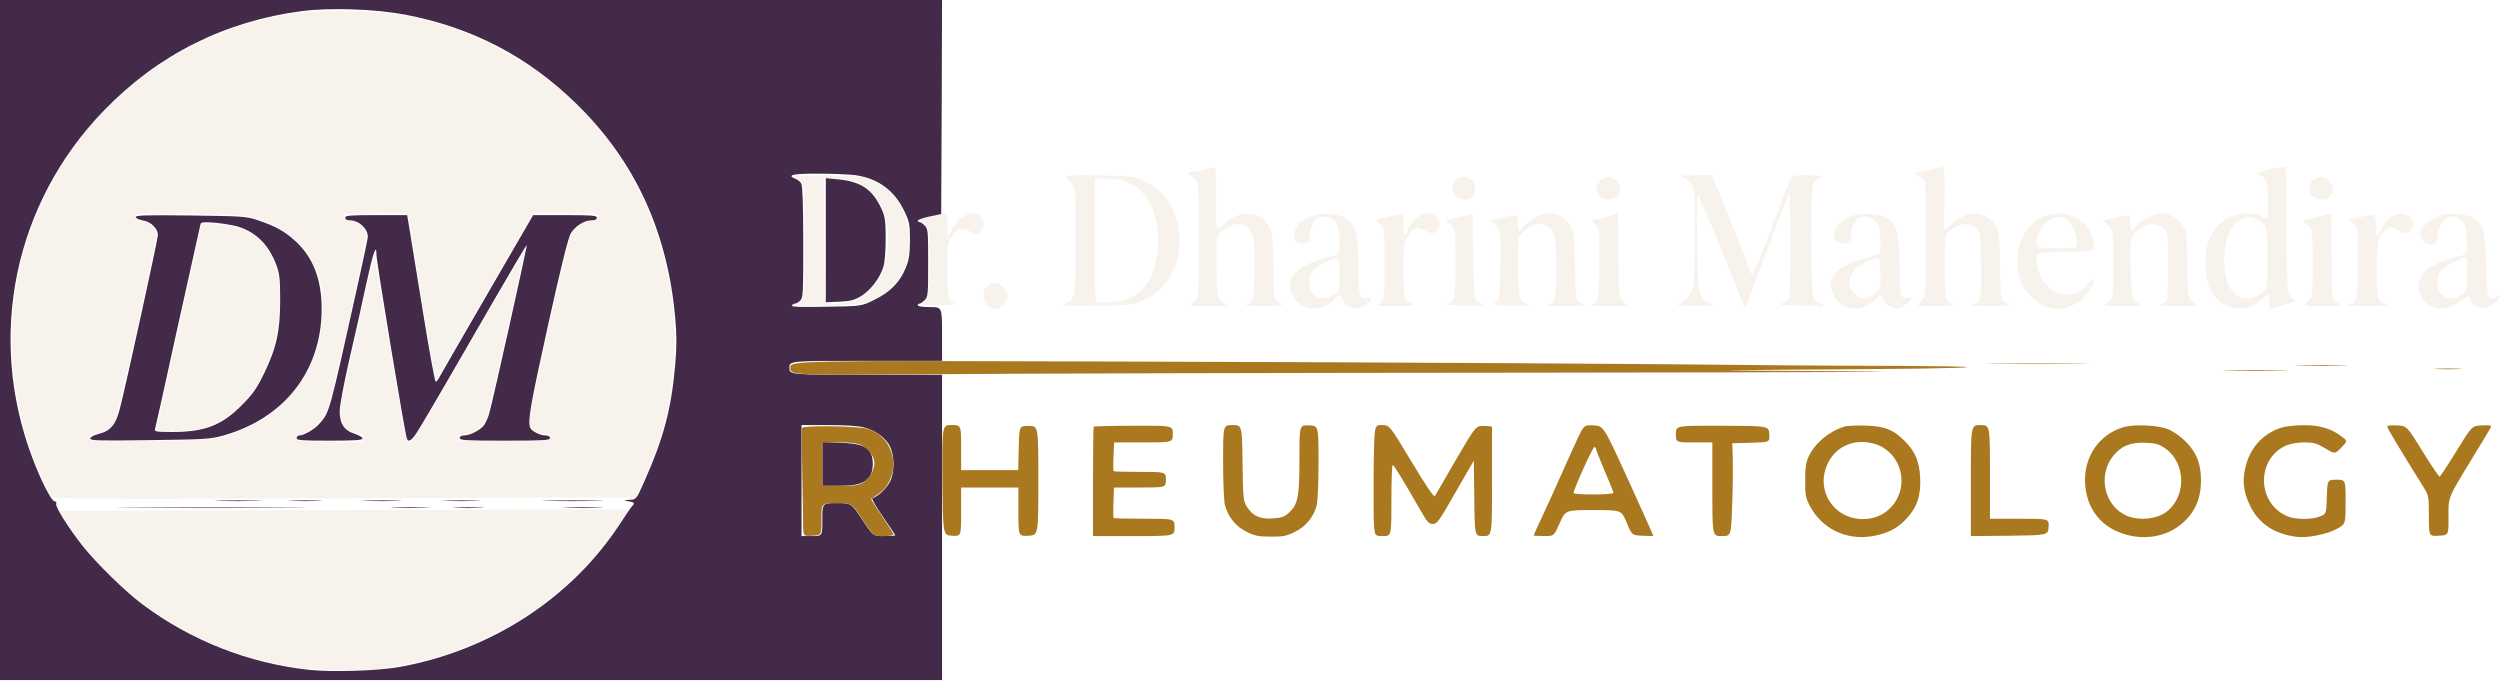
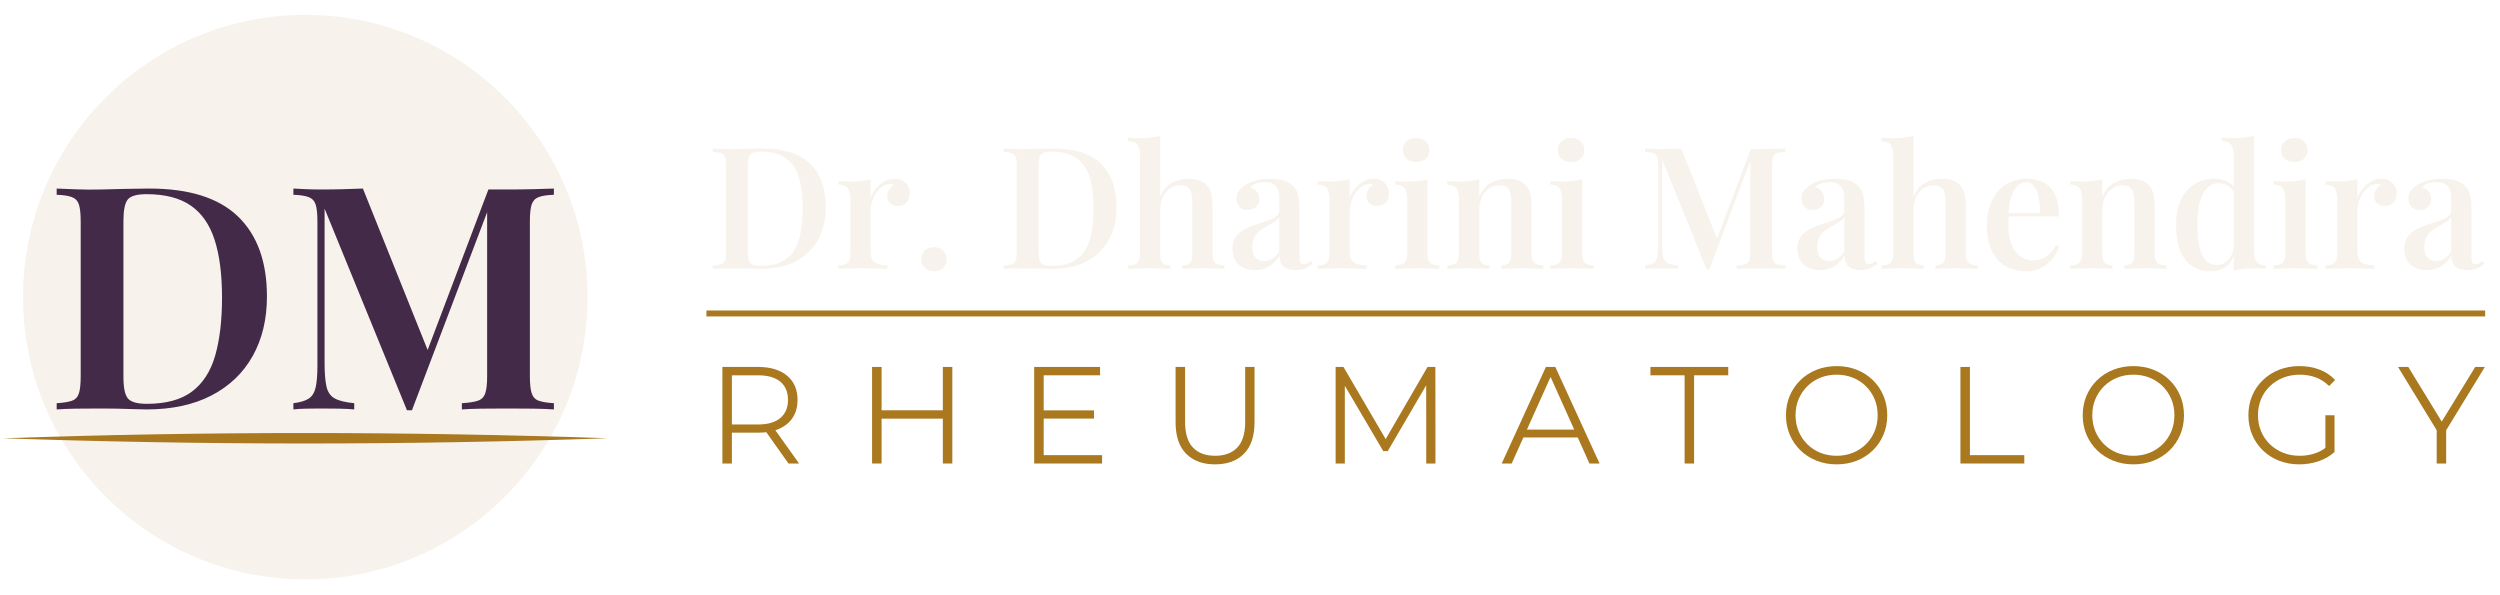
- <svg xmlns="http://www.w3.org/2000/svg" viewBox="178 308 1441 392" role="img" aria-label="Dr. Dharini Mahendira Rheumatology">
-   <g transform="translate(0,1008) scale(0.1,-0.1)" fill="#f7f3ec" stroke="none">
-     <path d="M3490 6926 c-371 -57 -694 -202 -978 -440 -199 -167 -389 -421 -496 -663 -225 -508 -224 -1060 3 -1573 23 -52 47 -102 54 -111 11 -15 153 -16 1690 -11 l1678 5 38 76 c330 658 225 1487 -263 2069 -212 252 -538 469 -858 571 -202 64 -321 82 -563 86 -148 3 -248 0 -305 -9z m-240 -1185 c205 -61 327 -182 376 -373 25 -96 15 -278 -20 -383 -42 -123 -84 -191 -172 -285 -88 -91 -151 -135 -263 -180 -129 -53 -187 -59 -547 -62 -320 -2 -329 -2 -329 17 0 15 9 21 35 26 54 9 96 35 113 71 20 44 237 1018 237 1067 0 46 -29 76 -82 86 -29 6 -38 12 -38 27 0 20 5 20 308 15 279 -4 314 -6 382 -26z m884 7 c3 -13 37 -221 76 -463 39 -242 74 -448 78 -458 6 -14 27 15 93 130 47 81 173 298 279 481 l193 332 182 0 c100 0 184 -3 188 -6 14 -14 -7 -33 -44 -39 -47 -8 -91 -42 -112 -88 -17 -35 -224 -956 -234 -1039 -5 -41 -2 -50 20 -72 24 -24 49 -31 85 -27 9 2 12 -6 10 -21 -3 -23 -3 -23 -263 -21 -143 2 -261 3 -263 3 -1 0 2 9 8 20 7 12 21 20 38 20 40 0 89 34 110 77 11 21 65 245 121 498 56 253 105 469 108 480 5 21 -148 -237 -347 -585 -165 -288 -279 -481 -298 -502 -8 -10 -21 -18 -27 -18 -15 0 -23 38 -120 625 -42 248 -76 454 -78 458 -1 4 -22 -84 -46 -195 -24 -112 -67 -310 -97 -440 -30 -131 -54 -251 -54 -268 0 -70 47 -130 101 -130 32 0 38 -6 32 -31 -5 -19 -14 -19 -196 -17 -213 3 -235 11 -145 51 58 26 109 77 134 135 28 64 224 941 224 1000 0 44 -37 80 -89 88 -38 6 -51 21 -34 37 3 4 86 7 184 7 177 0 179 0 183 -22z M2935 5679 c-4 -19 -63 -286 -131 -594 -68 -308 -124 -564 -124 -569 0 -11 190 0 256 14 136 31 274 147 351 295 115 223 141 514 61 687 -57 125 -156 186 -319 195 -87 6 -87 6 -94 -28z M8725 6024 c-27 -7 -60 -14 -72 -14 -13 0 -23 -4 -23 -10 0 -5 4 -10 10 -10 5 0 18 -10 30 -22 19 -21 20 -33 20 -351 0 -329 0 -329 -28 -355 -29 -27 -29 -27 80 -27 59 0 108 2 108 5 0 3 -10 10 -22 15 -30 13 -36 57 -37 242 -1 142 -1 142 36 172 66 54 130 53 164 -2 17 -28 19 -52 19 -205 0 -173 -6 -212 -35 -212 -8 0 -15 -3 -15 -7 0 -5 47 -8 105 -8 58 0 105 3 105 8 0 4 -4 7 -9 7 -5 0 -17 7 -25 16 -13 13 -16 44 -16 180 0 91 -5 184 -11 208 -33 131 -173 155 -282 48 -38 -37 -38 -37 -37 148 1 101 -2 185 -7 186 -4 1 -30 -4 -58 -12z M12898 6021 c-43 -8 -78 -19 -78 -23 0 -5 5 -8 10 -8 6 0 19 -9 30 -20 19 -19 20 -33 20 -351 0 -331 0 -331 -28 -357 -29 -27 -29 -27 80 -27 59 0 108 3 108 8 0 4 -4 7 -9 7 -5 0 -17 7 -25 16 -13 13 -16 45 -16 199 0 184 0 184 35 210 51 39 104 44 141 12 29 -25 29 -25 32 -203 4 -197 1 -220 -28 -229 -43 -14 -16 -20 85 -20 101 0 128 6 85 20 -27 9 -29 23 -32 230 -3 167 -5 183 -26 216 -55 89 -165 91 -256 5 -21 -20 -39 -36 -40 -36 -1 0 0 83 2 185 2 102 0 184 -5 184 -4 -1 -43 -9 -85 -18z M14858 6022 c-38 -9 -68 -20 -68 -24 0 -4 6 -8 13 -8 34 0 46 -33 49 -143 2 -67 -1 -107 -7 -107 -5 1 -21 7 -35 15 -35 20 -127 18 -175 -4 -99 -45 -151 -151 -143 -295 7 -118 46 -185 130 -221 74 -30 140 -14 211 53 27 26 27 26 27 -21 0 -26 3 -47 6 -47 3 0 40 10 81 22 63 18 72 24 56 31 -40 18 -43 44 -43 412 0 332 -1 355 -17 354 -10 -1 -48 -9 -85 -17z m-68 -287 c56 -29 60 -44 60 -225 0 -160 -1 -167 -22 -187 -35 -31 -63 -43 -104 -43 -75 0 -124 88 -124 223 0 171 91 283 190 232z M6369 5977 c49 -28 50 -41 50 -367 1 -325 -3 -352 -47 -358 -12 -2 -22 -6 -22 -10 0 -4 86 -6 191 -4 213 4 261 14 342 76 101 77 142 173 135 319 -7 154 -70 257 -196 319 -67 33 -67 33 -272 36 -178 2 -202 1 -181 -11z m343 -23 c123 -41 200 -200 185 -379 -18 -206 -128 -324 -304 -325 -32 0 -45 5 -53 19 -6 13 -10 145 -10 360 l0 341 68 0 c38 0 89 -7 114 -16z M7943 5957 c37 -34 37 -34 37 -338 0 -322 -3 -344 -48 -364 -12 -5 -22 -12 -22 -15 0 -6 308 -3 372 4 66 7 128 37 183 87 120 111 149 306 71 471 -30 63 -84 116 -154 150 -67 33 -67 33 -271 37 -205 3 -205 3 -168 -32z m342 -11 c92 -42 147 -129 165 -259 12 -81 6 -146 -20 -237 -42 -142 -145 -204 -317 -192 -23 2 -23 2 -23 357 l0 355 73 0 c54 0 84 -6 122 -24z M11485 5973 c65 -34 65 -32 64 -313 0 -140 -4 -275 -8 -299 -10 -49 -37 -91 -69 -106 -12 -5 -22 -12 -22 -15 0 -4 172 -5 205 0 6 0 -4 7 -22 15 -63 27 -68 49 -71 355 -2 173 0 271 6 265 8 -9 161 -376 238 -574 15 -39 30 -71 33 -71 3 0 16 28 28 63 40 115 220 587 226 594 9 8 9 -580 1 -602 -4 -10 -21 -23 -38 -31 -29 -12 -22 -13 79 -14 61 0 120 -3 133 -6 12 -4 22 -2 22 4 0 5 -10 12 -23 16 -13 3 -29 17 -35 31 -15 34 -17 627 -2 655 6 11 23 26 38 34 25 14 22 15 -66 16 -87 0 -93 -1 -103 -23 -5 -12 -54 -139 -108 -282 -53 -142 -103 -261 -109 -263 -7 -2 -12 2 -12 8 0 6 -50 135 -111 286 l-111 274 -97 0 c-93 -1 -95 -1 -66 -17z M10170 5960 c-43 -43 -13 -110 49 -110 45 0 64 18 64 60 0 62 -70 93 -113 50z M11001 5954 c-25 -32 -26 -52 -5 -82 11 -16 25 -22 54 -22 40 0 70 26 70 61 0 30 -39 69 -70 69 -19 0 -36 -9 -49 -26z M15110 5960 c-43 -43 -10 -110 54 -110 25 0 39 7 50 22 21 30 20 50 -5 82 -25 32 -70 35 -99 6z M7155 5752 c-38 -8 -72 -17 -74 -18 -2 -2 10 -14 25 -28 28 -24 29 -26 32 -143 2 -65 -1 -158 -5 -208 -7 -82 -10 -91 -33 -102 -22 -11 -9 -13 90 -12 77 0 108 3 93 9 -37 15 -43 42 -43 197 0 133 2 152 21 183 12 19 27 38 33 42 18 12 60 8 80 -7 25 -19 41 -19 60 1 22 21 20 67 -2 87 -47 42 -129 1 -170 -86 -21 -42 -21 -42 -22 31 0 39 -3 71 -7 71 -5 -1 -39 -8 -78 -17z M9346 5756 c-80 -30 -116 -75 -103 -128 13 -50 87 -41 87 10 0 42 19 91 40 102 10 6 31 10 45 10 62 0 85 -40 85 -150 0 -67 0 -67 -72 -85 -164 -39 -242 -119 -204 -208 39 -95 170 -114 243 -37 15 17 30 30 34 30 3 0 13 -15 22 -34 27 -58 114 -58 152 0 16 24 15 24 -10 18 -50 -13 -55 3 -55 185 0 188 -11 229 -71 272 -41 29 -135 36 -193 15z m154 -341 c0 -95 0 -95 -32 -115 -69 -42 -140 -8 -142 66 -1 55 25 91 87 120 86 40 87 39 87 -71z M9785 5751 c-38 -8 -72 -16 -74 -17 -2 -2 8 -13 22 -25 27 -20 27 -20 27 -229 0 -208 0 -208 -25 -227 -25 -18 -24 -18 85 -18 60 0 110 3 110 8 0 4 -6 7 -14 7 -8 0 -22 10 -30 22 -13 18 -16 53 -16 171 0 129 3 153 20 188 29 56 59 68 103 40 37 -23 62 -20 77 10 15 27 12 47 -10 69 -45 45 -122 12 -164 -71 -26 -53 -26 -53 -26 13 0 37 -3 68 -7 71 -5 2 -39 -3 -78 -12z M10215 5754 c-27 -7 -63 -16 -80 -19 -27 -6 -28 -7 -10 -17 43 -22 45 -34 45 -231 0 -196 -5 -222 -43 -237 -15 -5 15 -9 91 -12 105 -3 137 3 93 17 -32 10 -38 51 -40 285 -1 123 -3 225 -4 225 -1 1 -24 -4 -52 -11z M10450 5748 c-41 -9 -76 -17 -77 -17 -1 -1 12 -14 28 -31 30 -30 30 -30 27 -226 -3 -190 -4 -196 -26 -214 -22 -18 -21 -19 83 -22 98 -3 131 3 85 15 -32 8 -40 50 -40 221 0 162 0 162 28 188 53 50 91 59 141 33 43 -22 51 -60 51 -242 0 -164 -7 -203 -35 -203 -8 0 -15 -3 -15 -7 0 -5 47 -8 105 -8 101 0 128 6 85 20 -27 9 -29 23 -32 225 -3 154 -5 180 -24 214 -23 45 -73 76 -123 76 -45 0 -114 -34 -145 -71 -14 -16 -27 -29 -30 -29 -3 0 -6 21 -8 48 -3 47 -3 47 -78 30z M11050 5754 c-25 -7 -57 -16 -72 -19 -27 -5 -27 -5 -2 -30 24 -24 24 -24 22 -232 -3 -204 -3 -208 -26 -219 -12 -6 -24 -13 -26 -15 -3 -2 46 -4 108 -4 113 0 113 0 84 27 -28 26 -28 26 -28 267 0 133 -3 241 -7 240 -5 0 -28 -7 -53 -15z M12466 5760 c-95 -30 -148 -118 -92 -155 18 -12 30 -13 50 -6 21 9 26 17 26 46 0 42 22 90 45 99 35 13 72 6 96 -20 20 -22 24 -38 28 -105 2 -60 0 -80 -10 -83 -8 -2 -54 -16 -102 -31 -146 -43 -203 -115 -161 -202 34 -68 109 -99 177 -74 14 5 41 24 61 42 20 17 38 30 39 28 2 -2 9 -16 16 -31 16 -31 60 -53 89 -43 25 7 72 44 72 55 0 4 -9 6 -20 3 -44 -11 -50 10 -50 166 -1 212 -16 266 -86 300 -35 18 -137 24 -178 11z m131 -447 c-13 -13 -39 -26 -60 -30 -31 -5 -40 -1 -67 25 -64 64 -22 154 90 192 55 19 55 19 58 -73 3 -84 1 -93 -21 -114z M13555 5751 c-89 -42 -146 -137 -147 -249 -1 -98 18 -148 77 -209 71 -73 156 -92 240 -54 59 26 125 108 125 153 0 7 -16 -7 -36 -30 -107 -126 -284 -43 -296 138 -3 45 -3 45 165 48 167 2 167 2 167 35 0 40 -30 105 -61 134 -58 53 -160 68 -234 34z m150 -25 c25 -25 45 -82 45 -128 0 -28 0 -28 -115 -28 -115 0 -115 0 -115 30 0 110 119 192 185 126z M13980 5748 c-41 -9 -76 -17 -77 -17 -1 -1 12 -14 28 -30 29 -29 29 -29 29 -225 0 -195 0 -195 -25 -214 -14 -11 -25 -21 -25 -23 0 -2 47 -4 105 -4 58 0 105 2 105 5 0 3 -10 10 -22 15 -30 13 -36 57 -37 239 -1 139 -1 139 34 172 42 39 92 52 131 32 50 -23 54 -46 51 -248 -2 -181 -2 -185 -24 -195 -13 -5 -23 -12 -23 -15 0 -3 49 -5 109 -5 109 0 109 0 80 25 -28 25 -28 25 -31 215 -3 177 -5 192 -26 226 -25 42 -74 69 -123 69 -43 0 -112 -34 -143 -71 -14 -16 -27 -29 -30 -29 -3 0 -6 21 -8 48 -3 47 -3 47 -78 30z M15127 5747 c-79 -20 -79 -20 -48 -44 31 -24 31 -24 31 -220 0 -195 0 -195 -28 -221 -29 -27 -29 -27 80 -27 59 0 108 2 108 4 0 2 -11 12 -25 23 -25 19 -25 19 -25 264 0 134 -3 243 -7 243 -5 -1 -43 -11 -86 -22z M15395 5751 c-38 -8 -72 -16 -74 -17 -2 -2 8 -13 22 -25 27 -20 27 -20 27 -220 0 -199 -6 -239 -35 -239 -7 0 -16 -3 -18 -7 -3 -5 46 -8 109 -8 63 0 114 3 114 8 0 4 -6 7 -13 7 -8 0 -21 8 -30 18 -14 16 -17 44 -17 176 0 161 4 180 43 224 25 27 46 28 89 2 31 -18 36 -18 56 -4 28 19 28 58 2 84 -43 43 -125 11 -162 -65 -26 -53 -39 -58 -31 -12 2 17 1 46 -4 62 -8 30 -8 30 -78 16z M15845 5758 c-39 -14 -92 -54 -106 -79 -24 -45 17 -97 66 -85 18 5 24 15 29 58 13 93 82 130 137 72 21 -22 24 -37 27 -108 4 -82 4 -82 -55 -95 -59 -13 -145 -49 -173 -73 -82 -69 -60 -189 40 -219 52 -16 101 -4 154 36 44 33 44 33 56 6 23 -56 90 -62 143 -13 32 30 36 48 7 30 -15 -10 -25 -10 -38 -2 -15 10 -18 34 -22 190 -6 196 -13 223 -73 268 -32 24 -143 32 -192 14z m155 -337 c0 -99 0 -99 -34 -120 -42 -27 -76 -27 -110 0 -22 17 -26 28 -26 69 0 41 5 53 30 79 23 22 102 63 138 70 1 1 2 -44 2 -98z M7472 5353 c-32 -28 -33 -82 -2 -113 29 -29 74 -26 99 6 28 35 26 69 -4 99 -28 29 -65 32 -93 8z M3757 4060 l-1638 -5 65 -95 c251 -369 643 -645 1080 -760 147 -38 210 -49 363 -60 629 -44 1252 231 1638 725 62 79 140 195 133 198 -1 1 -740 0 -1641 -3z" />
+ <svg xmlns="http://www.w3.org/2000/svg" viewBox="-5.5 0 1682.8 400" role="img" aria-label="Dr. Dharini Mahendira Rheumatology">
+   <circle cx="200.0" cy="200.0" r="190.0" fill="#f7f3ec" />
+   <path d="M-3.5,295.0 Q200.0,287.97 403.5,295.0 Q200.0,302.03 -3.5,295.0 Z" fill="#a9781f" />
+   <g transform="translate(25.0,275.6)" fill="#432a49">
+     <path d="M333.401 708Q524.802 708 617.602 618.5Q710.403 529 710.403 362Q710.403 253 664.902 171.5Q619.402 90 533.002 45.0Q446.602 0 324.401 0Q309.001 0 283.401 1.0Q257.801 2 230.301 2.5Q202.801 3 180.401 3Q139.401 3 100 2.5Q60.6 2 36.4 0V20Q69.2 22 85.7 28.0Q102.199 34 107.799 52.0Q113.399 70 113.399 106V602Q113.399 639 107.799 656.5Q102.199 674 85.5 680.5Q68.8 687 36.4 688V708Q60.6 707 100 705.5Q139.401 704 178.401 705Q214.201 706 259.201 707.0Q304.201 708 333.401 708ZM324.402 690Q278.402 690 264.402 673.0Q250.402 656 250.402 604V104Q250.402 52 264.902 35.0Q279.402 18 325.402 18Q418.001 18 470.401 57.5Q522.8 97 544.6 173.0Q566.4 249 566.4 358Q566.4 470 542.7 543.5Q519 617 466.101 653.5Q413.201 690 324.402 690Z" transform="translate(0.00,0) scale(0.21,-0.21)" />
+     <path d="M872.203 708V688Q839.803 687 823.103 680.5Q806.403 674 800.803 656.5Q795.203 639 795.203 602V106Q795.203 70 801.003 52.0Q806.803 34 823.303 28.0Q839.803 22 872.203 20V0Q846.002 2 806.102 2.5Q766.202 3 725.201 3Q680.201 3 640.801 2.5Q601.4 2 577.2 0V20Q611.2 22 628.7 28.0Q646.2 34 652.2 52.0Q658.2 70 658.2 106V650L664.6 649L417.2 -2.6H401.2L137.199 643.6V148.002Q137.199 99.601 143.299 73.101Q149.399 46.6 169.699 35.3Q190 24 232.2 20V0Q213.4 2 183.2 2.5Q153 3 126.199 3Q102.4 3 77.9 2.5Q53.4 2 37.2 0V20Q70 24 86.5 34.9Q103 45.8 108.599 70.901Q114.199 96.001 114.199 140.001V602Q114.199 639 108.599 656.5Q103 674 86.3 680.5Q69.6 687 37.2 688V708Q53.4 707 77.9 706.0Q102.4 705 126.199 705Q162.6 705 197.901 706.0Q233.202 707 260.002 708L475.402 170.804L453.201 152.803L662.2 705Q677.401 705 693.501 705.0Q709.601 705 725.201 705Q766.202 705 806.102 706.0Q846.002 707 872.203 708Z" transform="translate(159.18,0) scale(0.21,-0.21)" />
  </g>
-   <g transform="translate(0,1008) scale(0.1,-0.1)" fill="#432a49" stroke="none">
-     <path d="M1780 5040 l0 -1960 2715 0 2715 0 0 880 0 880 -440 0 c-440 0 -440 0 -440 40 0 40 0 40 440 40 l440 0 0 155 c0 155 0 155 -70 155 -40 0 -70 4 -70 10 0 6 5 10 10 10 6 0 19 9 30 20 19 19 20 33 20 215 0 182 -1 196 -20 215 -11 11 -24 20 -30 20 -5 0 -10 4 -10 9 0 4 30 15 68 23 l67 14 3 617 2 617 -2715 0 -2715 0 0 -1960z m2333 1876 c386 -73 711 -242 990 -515 337 -329 525 -737 569 -1234 9 -98 9 -162 0 -268 -22 -255 -67 -425 -179 -676 -46 -103 -46 -103 -87 -104 -26 -1 -32 -3 -16 -6 48 -8 52 -11 34 -30 -9 -10 -41 -56 -71 -103 -280 -429 -747 -731 -1273 -825 -126 -22 -388 -30 -518 -16 -349 38 -680 168 -960 377 -101 75 -268 239 -347 339 -85 109 -157 224 -151 241 3 8 -1 14 -9 14 -18 0 -80 121 -130 255 -262 698 -103 1465 415 1999 311 321 696 514 1140 572 163 21 422 12 593 -20z m2600 -926 c129 -19 224 -89 280 -208 29 -61 32 -75 32 -167 -1 -80 -5 -111 -23 -156 -33 -83 -90 -142 -180 -186 -76 -38 -76 -38 -280 -41 -146 -3 -202 -1 -198 7 4 6 12 11 18 11 6 0 20 7 30 17 17 15 18 39 18 335 0 206 -4 326 -11 339 -5 11 -21 24 -35 29 -53 21 -10 30 134 29 81 0 178 -4 215 -9z m44 -1453 c64 -17 112 -49 144 -95 36 -53 39 -161 7 -222 -21 -39 -66 -81 -100 -92 -5 -2 22 -50 61 -106 39 -57 71 -105 71 -108 0 -2 -29 -4 -64 -4 -63 0 -63 0 -126 95 -63 95 -63 95 -146 95 -84 0 -84 0 -84 -95 0 -95 0 -95 -60 -95 l-60 0 0 320 0 320 153 0 c95 0 172 -5 204 -13z M2562 5748 c3 -7 22 -16 43 -19 45 -7 85 -47 85 -84 0 -25 -183 -861 -220 -1004 -23 -89 -53 -125 -121 -142 -29 -8 -49 -18 -49 -27 0 -12 53 -13 343 -9 315 4 348 6 422 26 353 99 567 371 569 726 1 173 -49 302 -152 396 -62 57 -116 86 -217 120 -66 22 -88 23 -389 27 -260 3 -317 1 -314 -10z m586 -53 c107 -32 181 -105 225 -223 18 -49 22 -79 22 -202 0 -179 -22 -278 -95 -427 -41 -83 -64 -116 -123 -175 -118 -120 -216 -158 -405 -158 -94 0 -103 2 -98 18 3 9 62 276 131 592 70 316 129 581 131 589 3 11 21 12 85 7 44 -4 101 -14 127 -21z M3770 5745 c0 -9 9 -15 25 -15 54 0 105 -47 105 -96 0 -8 -29 -147 -65 -307 -157 -707 -155 -700 -210 -765 -28 -34 -92 -72 -120 -72 -8 0 -15 -7 -15 -15 0 -13 28 -15 190 -15 145 0 190 3 190 13 0 6 -21 19 -47 27 -60 19 -86 60 -85 133 0 29 25 160 55 292 31 132 75 329 98 438 40 184 59 238 59 167 0 -38 163 -1025 175 -1057 10 -28 32 -10 74 60 60 99 182 309 416 715 109 188 199 341 201 339 4 -4 -202 -929 -218 -977 -6 -19 -18 -45 -26 -58 -18 -28 -82 -62 -117 -62 -16 0 -25 -6 -25 -15 0 -13 36 -15 260 -15 224 0 260 2 260 15 0 9 -9 15 -25 15 -33 0 -81 25 -89 45 -15 39 0 124 103 591 74 335 117 506 131 529 26 42 78 75 119 75 21 0 31 5 31 15 0 13 -27 15 -184 15 l-183 0 -265 -457 c-146 -252 -271 -468 -277 -480 -6 -13 -15 -23 -20 -23 -4 0 -36 172 -70 383 -34 210 -69 426 -78 480 l-16 97 -179 0 c-152 0 -178 -2 -178 -15z M3042 4113 c59 -2 158 -2 220 0 62 1 14 3 -107 3 -121 0 -172 -2 -113 -3z M3463 4113 c42 -2 112 -2 155 0 42 1 7 3 -78 3 -85 0 -120 -2 -77 -3z M3888 4113 c50 -2 134 -2 185 0 50 1 9 3 -93 3 -102 0 -143 -2 -92 -3z M4353 4113 c48 -2 126 -2 175 0 48 1 8 3 -88 3 -96 0 -136 -2 -87 -3z M4938 4113 c78 -2 206 -2 285 0 78 1 14 3 -143 3 -157 0 -221 -2 -142 -3z M2552 4073 c247 -2 649 -2 895 0 247 1 45 2 -447 2 -492 0 -694 -1 -448 -2z M4052 4073 c48 -2 129 -2 180 0 51 1 12 3 -87 3 -99 0 -141 -2 -93 -3z M4408 4073 c39 -2 105 -2 145 0 39 1 7 3 -73 3 -80 0 -112 -2 -72 -3z M5048 4073 c50 -2 134 -2 185 0 50 1 9 3 -93 3 -102 0 -143 -2 -92 -3z M6540 5615 l0 -357 78 3 c66 3 86 9 128 34 54 34 107 104 126 168 8 24 13 93 13 162 0 103 -4 127 -23 169 -52 114 -118 159 -249 172 l-73 7 0 -358z M6520 4326 l0 -126 96 0 c106 0 151 14 179 57 21 32 21 104 1 136 -25 38 -63 50 -173 55 l-103 4 0 -126z" />
+   <g transform="translate(470.0,181.0)" fill="#f7f3ec">
+     <path d="M329.72 708Q518.641 708 610.281 618.5Q701.921 529 701.921 362Q701.921 253 657.021 171.5Q612.121 90 526.801 45.0Q441.48 0 320.72 0Q305.4 0 279.92 1.0Q254.44 2 227.14 2.5Q199.84 3 177.52 3Q137.72 3 99.4 2.5Q61.08 2 37.52 0V20Q70.56 22 87.26 28.0Q103.96 34 109.64 52.0Q115.32 70 115.32 106V602Q115.32 639 109.64 656.5Q103.96 674 87.1 680.5Q70.24 687 37.52 688V708Q61.08 707 99.4 705.5Q137.72 704 175.52 705Q211.16 706 255.96 707.0Q300.76 708 329.72 708ZM317.521 690Q271.521 690 257.521 673.0Q243.521 656 243.521 604V104Q243.521 52 258.021 35.0Q272.521 18 318.521 18Q414.4 18 468.32 57.5Q522.24 97 544.48 173.0Q566.72 249 566.72 358Q566.72 470 542.46 543.5Q518.2 617 463.78 653.5Q409.36 690 317.521 690Z" transform="translate(0.00,0) scale(0.11441,-0.11441)" />
+     <path d="M354.72 530.28Q384.6 530.28 404.94 517.84Q425.28 505.4 435.66 485.98Q446.04 466.56 446.04 444.24Q446.04 412.84 427.34 391.44Q408.64 370.04 377.84 370.04Q349.48 370.04 331.4 385.62Q313.32 401.2 313.32 428.44Q313.32 452.24 325.1 468.46Q336.88 484.68 352.76 494.92Q342.24 501.72 328.24 499.48Q303.32 497.88 282.12 482.42Q260.92 466.96 246.12 443.56Q231.32 420.16 223.08 393.58Q214.84 367.001 214.84 343.161V103Q214.84 54.32 240.62 37.66Q266.4 21 314.44 21V0Q291.44 1 248.32 2.5Q205.2 4 157.88 4Q120.36 4 82.86 2.5Q45.36 1 26.44 0V21Q64.24 21 80.14 36.0Q96.04 51 96.04 93V407.28Q96.04 452.28 81.32 473.78Q66.6 495.28 26.44 495.28V516.28Q58.44 513.28 88.44 513.28Q124.16 513.28 156.1 516.78Q188.04 520.28 214.84 527.28V419.24Q226.48 447.28 246.5 472.62Q266.52 497.96 294.08 514.12Q321.64 530.28 354.72 530.28Z" transform="translate(85.92,0) scale(0.11441,-0.11441)" />
+     <path d="M130.8 128.08Q163.52 128.08 184.76 108.28Q206 88.48 206 57.04Q206 25.6 184.76 5.8Q163.52 -14 130.8 -14Q97.76 -14 76.68 5.8Q55.6 25.6 55.6 57.04Q55.6 88.48 76.68 108.28Q97.76 128.08 130.8 128.08Z" transform="translate(138.20,0) scale(0.11441,-0.11441)" />
+     <path d="M329.72 708Q518.641 708 610.281 618.5Q701.921 529 701.921 362Q701.921 253 657.021 171.5Q612.121 90 526.801 45.0Q441.48 0 320.72 0Q305.4 0 279.92 1.0Q254.44 2 227.14 2.5Q199.84 3 177.52 3Q137.72 3 99.4 2.5Q61.08 2 37.52 0V20Q70.56 22 87.26 28.0Q103.96 34 109.64 52.0Q115.32 70 115.32 106V602Q115.32 639 109.64 656.5Q103.96 674 87.1 680.5Q70.24 687 37.52 688V708Q61.08 707 99.4 705.5Q137.72 704 175.52 705Q211.16 706 255.96 707.0Q300.76 708 329.72 708ZM317.521 690Q271.521 690 257.521 673.0Q243.521 656 243.521 604V104Q243.521 52 258.021 35.0Q272.521 18 318.521 18Q414.4 18 468.32 57.5Q522.24 97 544.48 173.0Q566.72 249 566.72 358Q566.72 470 542.46 543.5Q518.2 617 463.78 653.5Q409.36 690 317.521 690Z" transform="translate(195.75,0) scale(0.11441,-0.11441)" />
+     <path d="M207.76 782.68V424.68Q233.12 483.72 277.7 507Q322.28 530.28 374.24 530.28Q414.8 530.28 440.62 519.8Q466.44 509.32 482.48 491.64Q500.2 472.28 507.88 442.28Q515.56 412.28 515.56 361.28V93Q515.56 51 531.46 36.0Q547.36 21 585.16 21V0Q567.2 1 530.44 2.5Q493.68 4 458.76 4Q422.88 4 388.66 2.5Q354.44 1 337.16 0V21Q369.96 21 383.36 36.0Q396.76 51 396.76 93V393.52Q396.76 421.32 391.76 443.48Q386.76 465.64 371.5 478.76Q356.24 491.88 326 491.88Q292.36 491.88 265.66 473.36Q238.96 454.84 223.36 421.68Q207.76 388.52 207.76 345.761V93Q207.76 51 221.32 36.0Q234.88 21 267.36 21V0Q250.4 1 217.14 2.5Q183.88 4 148.96 4Q113.08 4 75.52 2.5Q37.96 1 19.36 0V21Q57.16 21 73.06 36.0Q88.96 51 88.96 93V662.68Q88.96 707.68 74.24 729.18Q59.52 750.68 19.36 750.68V771.68Q51.36 768.68 81.36 768.68Q117.08 768.68 149.02 772.18Q180.96 775.68 207.76 782.68Z" transform="translate(281.67,0) scale(0.11441,-0.11441)" />
+     <path d="M166.2 -7Q123.28 -7 93.28 9.3Q63.28 25.6 48.42 53.92Q33.56 82.24 33.56 117.64Q33.56 161 53.58 188.52Q73.6 216.04 105.12 232.88Q136.64 249.72 171.66 261.06Q206.68 272.4 238.2 282.9Q269.72 293.4 289.74 307.56Q309.76 321.72 309.76 344.72V415.36Q309.76 449.04 299.5 470.08Q289.24 491.12 270.16 500.7Q251.08 510.28 223.8 510.28Q201.68 510.28 177.66 504.08Q153.64 497.88 138.56 480.36Q162.68 473.48 177.32 455.08Q191.96 436.68 191.96 410.72Q191.96 380.92 172.12 363.7Q152.28 346.48 123.12 346.48Q90.6 346.48 74.38 367.06Q58.16 387.64 58.16 415.12Q58.16 442.72 71.96 460.48Q85.76 478.24 109.28 493.52Q134.52 509.84 172.78 520.06Q211.04 530.28 257.04 530.28Q300.6 530.28 333.76 520.78Q366.92 511.28 389.44 489.12Q413.84 465.76 421.2 431.74Q428.56 397.72 428.56 348.44V73.64Q428.56 48.64 434.78 38.28Q441 27.92 454.76 27.92Q464.8 27.92 474 32.92Q483.2 37.92 494.96 47L505.64 30Q484.32 13.04 461 3.02Q437.68 -7 404.4 -7Q370.92 -7 350.48 3.16Q330.04 13.32 320.54 32.18Q311.04 51.04 310.72 77.84Q285.64 36.68 250.06 14.84Q214.48 -7 166.2 -7ZM221.08 45.8Q247.04 45.8 269.14 59.84Q291.24 73.88 309.76 102.92V303.72Q299.36 288 280.04 276.18Q260.72 264.36 238.52 252.38Q216.32 240.4 196.3 225.06Q176.28 209.72 163.32 186.48Q150.361 163.24 150.361 127.72Q150.361 88.36 169.62 67.08Q188.88 45.8 221.08 45.8Z" transform="translate(350.20,0) scale(0.11441,-0.11441)" />
+     <path d="M354.72 530.28Q384.6 530.28 404.94 517.84Q425.28 505.4 435.66 485.98Q446.04 466.56 446.04 444.24Q446.04 412.84 427.34 391.44Q408.64 370.04 377.84 370.04Q349.48 370.04 331.4 385.62Q313.32 401.2 313.32 428.44Q313.32 452.24 325.1 468.46Q336.88 484.68 352.76 494.92Q342.24 501.72 328.24 499.48Q303.32 497.88 282.12 482.42Q260.92 466.96 246.12 443.56Q231.32 420.16 223.08 393.58Q214.84 367.001 214.84 343.161V103Q214.84 54.32 240.62 37.66Q266.4 21 314.44 21V0Q291.44 1 248.32 2.5Q205.2 4 157.88 4Q120.36 4 82.86 2.5Q45.36 1 26.44 0V21Q64.24 21 80.14 36.0Q96.04 51 96.04 93V407.28Q96.04 452.28 81.32 473.78Q66.6 495.28 26.44 495.28V516.28Q58.44 513.28 88.44 513.28Q124.16 513.28 156.1 516.78Q188.04 520.28 214.84 527.28V419.24Q226.48 447.28 246.5 472.62Q266.52 497.96 294.08 514.12Q321.64 530.28 354.72 530.28Z" transform="translate(408.43,0) scale(0.11441,-0.11441)" />
+     <path d="M148.76 770.44Q183.08 770.44 205.12 750.64Q227.16 730.84 227.16 699.4Q227.16 667.96 205.12 648.16Q183.08 628.36 148.76 628.36Q114.44 628.36 92.4 648.16Q70.36 667.96 70.36 699.4Q70.36 730.84 92.4 750.64Q114.44 770.44 148.76 770.44ZM214.84 527.28V93.115Q214.84 51 230.74 36.0Q246.64 21 284.44 21V0Q266.555 1 230.257 2.5Q193.96 4 156.72 4Q120.209 4 82.625 2.5Q45.04 1 26.44 0V21Q64.24 21 80.14 36.0Q96.04 51 96.04 93.134V407.136Q96.04 452.28 81.387 473.78Q66.735 495.28 26.44 495.28V516.28Q58.44 513.28 88.44 513.28Q124.16 513.28 156.1 516.78Q188.04 520.28 214.84 527.28Z" transform="translate(460.72,0) scale(0.11441,-0.11441)" />
+     <path d="M381.32 530.28Q421.88 530.28 447.7 519.8Q473.52 509.32 489.56 491.64Q507.28 472.28 514.96 442.28Q522.64 412.28 522.64 361.28V93Q522.64 51 538.54 36.0Q554.44 21 592.24 21V0Q574.28 1 537.52 2.5Q500.76 4 465.84 4Q429.96 4 395.74 2.5Q361.52 1 344.24 0V21Q377.04 21 390.44 36.0Q403.84 51 403.84 93V393.52Q403.84 421.32 398.84 443.48Q393.84 465.64 378.58 478.76Q363.32 491.88 333.08 491.88Q298.76 491.88 272.06 472.68Q245.36 453.48 230.1 419.98Q214.84 386.48 214.84 345.081V93Q214.84 51 228.4 36.0Q241.96 21 274.44 21V0Q257.48 1 224.22 2.5Q190.96 4 156.04 4Q120.16 4 82.6 2.5Q45.04 1 26.44 0V21Q64.24 21 80.14 36.0Q96.04 51 96.04 93V407.28Q96.04 452.28 81.32 473.78Q66.6 495.28 26.44 495.28V516.28Q58.44 513.28 88.44 513.28Q124.16 513.28 156.1 516.78Q188.04 520.28 214.84 527.28V424Q240.2 483.04 284.78 506.66Q329.36 530.28 381.32 530.28Z" transform="translate(495.61,0) scale(0.11441,-0.11441)" />
+     <path d="M148.76 770.44Q183.08 770.44 205.12 750.64Q227.16 730.84 227.16 699.4Q227.16 667.96 205.12 648.16Q183.08 628.36 148.76 628.36Q114.44 628.36 92.4 648.16Q70.36 667.96 70.36 699.4Q70.36 730.84 92.4 750.64Q114.44 770.44 148.76 770.44ZM214.84 527.28V93.115Q214.84 51 230.74 36.0Q246.64 21 284.44 21V0Q266.555 1 230.257 2.5Q193.96 4 156.72 4Q120.209 4 82.625 2.5Q45.04 1 26.44 0V21Q64.24 21 80.14 36.0Q96.04 51 96.04 93.134V407.136Q96.04 452.28 81.387 473.78Q66.735 495.28 26.44 495.28V516.28Q58.44 513.28 88.44 513.28Q124.16 513.28 156.1 516.78Q188.04 520.28 214.84 527.28Z" transform="translate(564.94,0) scale(0.11441,-0.11441)" />
+     <path d="M863.561 708V688Q830.841 687 813.981 680.5Q797.121 674 791.441 656.5Q785.761 639 785.761 602V106Q785.761 70 791.601 52.0Q797.441 34 814.141 28.0Q830.841 22 863.561 20V0Q838.001 2 799.181 2.5Q760.361 3 720.56 3Q676.76 3 638.44 2.5Q600.12 2 576.56 0V20Q610.56 22 628.06 28.0Q645.56 34 651.56 52.0Q657.56 70 657.56 106V651.2L663.48 649.8L416.56 -3.08H400.56L138.96 643.68V141.601Q138.96 95.68 145.14 70.38Q151.32 45.08 171.46 34.34Q191.6 23.6 233.16 20V0Q214.52 2 184.56 2.5Q154.6 3 127.96 3Q103.92 3 79.22 2.5Q54.52 2 38.16 0V20Q71.2 23.6 87.9 34.02Q104.6 44.44 110.28 68.62Q115.96 92.8 115.96 135.2V602Q115.96 639 110.28 656.5Q104.6 674 87.74 680.5Q70.88 687 38.16 688V708Q54.52 707 79.22 706.0Q103.92 705 127.96 705Q161.48 705 194.42 706.0Q227.361 707 252.001 708L469.721 158.641L448.56 142.641L660.76 705Q675.32 705 690.5 705.0Q705.68 705 720.56 705Q760.361 705 799.181 706.0Q838.001 707 863.561 708Z" transform="translate(627.41,0) scale(0.11441,-0.11441)" />
+     <path d="M166.2 -7Q123.28 -7 93.28 9.3Q63.28 25.6 48.42 53.92Q33.56 82.24 33.56 117.64Q33.56 161 53.58 188.52Q73.6 216.04 105.12 232.88Q136.64 249.72 171.66 261.06Q206.68 272.4 238.2 282.9Q269.72 293.4 289.74 307.56Q309.76 321.72 309.76 344.72V415.36Q309.76 449.04 299.5 470.08Q289.24 491.12 270.16 500.7Q251.08 510.28 223.8 510.28Q201.68 510.28 177.66 504.08Q153.64 497.88 138.56 480.36Q162.68 473.48 177.32 455.08Q191.96 436.68 191.96 410.72Q191.96 380.92 172.12 363.7Q152.28 346.48 123.12 346.48Q90.6 346.48 74.38 367.06Q58.16 387.64 58.16 415.12Q58.16 442.72 71.96 460.48Q85.76 478.24 109.28 493.52Q134.52 509.84 172.78 520.06Q211.04 530.28 257.04 530.28Q300.6 530.28 333.76 520.78Q366.92 511.28 389.44 489.12Q413.84 465.76 421.2 431.74Q428.56 397.72 428.56 348.44V73.64Q428.56 48.64 434.78 38.28Q441 27.92 454.76 27.92Q464.8 27.92 474 32.92Q483.2 37.92 494.96 47L505.64 30Q484.32 13.04 461 3.02Q437.68 -7 404.4 -7Q370.92 -7 350.48 3.16Q330.04 13.32 320.54 32.18Q311.04 51.04 310.72 77.84Q285.64 36.68 250.06 14.84Q214.48 -7 166.2 -7ZM221.08 45.8Q247.04 45.8 269.14 59.84Q291.24 73.88 309.76 102.92V303.72Q299.36 288 280.04 276.18Q260.72 264.36 238.52 252.38Q216.32 240.4 196.3 225.06Q176.28 209.72 163.32 186.48Q150.361 163.24 150.361 127.72Q150.361 88.36 169.62 67.08Q188.88 45.8 221.08 45.8Z" transform="translate(730.49,0) scale(0.11441,-0.11441)" />
+     <path d="M207.76 782.68V424.68Q233.12 483.72 277.7 507Q322.28 530.28 374.24 530.28Q414.8 530.28 440.62 519.8Q466.44 509.32 482.48 491.64Q500.2 472.28 507.88 442.28Q515.56 412.28 515.56 361.28V93Q515.56 51 531.46 36.0Q547.36 21 585.16 21V0Q567.2 1 530.44 2.5Q493.68 4 458.76 4Q422.88 4 388.66 2.5Q354.44 1 337.16 0V21Q369.96 21 383.36 36.0Q396.76 51 396.76 93V393.52Q396.76 421.32 391.76 443.48Q386.76 465.64 371.5 478.76Q356.24 491.88 326 491.88Q292.36 491.88 265.66 473.36Q238.96 454.84 223.36 421.68Q207.76 388.52 207.76 345.761V93Q207.76 51 221.32 36.0Q234.88 21 267.36 21V0Q250.4 1 217.14 2.5Q183.88 4 148.96 4Q113.08 4 75.52 2.5Q37.96 1 19.36 0V21Q57.16 21 73.06 36.0Q88.96 51 88.96 93V662.68Q88.96 707.68 74.24 729.18Q59.52 750.68 19.36 750.68V771.68Q51.36 768.68 81.36 768.68Q117.08 768.68 149.02 772.18Q180.96 775.68 207.76 782.68Z" transform="translate(788.72,0) scale(0.11441,-0.11441)" />
+     <path d="M277.12 530.28Q365.12 530.28 414.94 477.42Q464.76 424.56 464.76 309H124.56L123.24 328H352.76Q354.44 377 346.04 418.5Q337.64 460 319.5 485.0Q301.36 510 272.16 510Q232.24 510 202.66 465.12Q173.081 420.24 166.721 319.28L170.041 314Q168.361 300.6 167.681 285.16Q167.001 269.72 167.001 253.96Q167.001 185.32 187.561 139.52Q208.12 93.72 240.74 71.58Q273.36 49.44 307.84 49.44Q332.72 49.44 357.32 57.18Q381.92 64.92 404.92 84.52Q427.92 104.12 446.52 138.88L465.56 131.52Q454.24 96.28 428.76 62.56Q403.28 28.84 364.0 7.42Q324.72 -14 271.52 -14Q202.08 -14 150.26 16.76Q98.44 47.52 69.82 106.5Q41.2 165.48 41.2 249.48Q41.2 340.04 71.12 402.58Q101.04 465.12 154.44 497.7Q207.84 530.28 277.12 530.28Z" transform="translate(857.25,0) scale(0.11441,-0.11441)" />
+     <path d="M381.32 530.28Q421.88 530.28 447.7 519.8Q473.52 509.32 489.56 491.64Q507.28 472.28 514.96 442.28Q522.64 412.28 522.64 361.28V93Q522.64 51 538.54 36.0Q554.44 21 592.24 21V0Q574.28 1 537.52 2.5Q500.76 4 465.84 4Q429.96 4 395.74 2.5Q361.52 1 344.24 0V21Q377.04 21 390.44 36.0Q403.84 51 403.84 93V393.52Q403.84 421.32 398.84 443.48Q393.84 465.64 378.58 478.76Q363.32 491.88 333.08 491.88Q298.76 491.88 272.06 472.68Q245.36 453.48 230.1 419.98Q214.84 386.48 214.84 345.081V93Q214.84 51 228.4 36.0Q241.96 21 274.44 21V0Q257.48 1 224.22 2.5Q190.96 4 156.04 4Q120.16 4 82.6 2.5Q45.04 1 26.44 0V21Q64.24 21 80.14 36.0Q96.04 51 96.04 93V407.28Q96.04 452.28 81.32 473.78Q66.6 495.28 26.44 495.28V516.28Q58.44 513.28 88.44 513.28Q124.16 513.28 156.1 516.78Q188.04 520.28 214.84 527.28V424Q240.2 483.04 284.78 506.66Q329.36 530.28 381.32 530.28Z" transform="translate(915.03,0) scale(0.11441,-0.11441)" />
+     <path d="M500.96 783.36V109.32Q500.96 64.32 516.18 42.82Q531.4 21.32 570.56 21.32V0.32Q539.56 3.32 508.56 3.32Q472.84 3.32 441.06 0.32Q409.28 -2.68 382.16 -10.68V663.36Q382.16 708.36 367.44 729.86Q352.72 751.36 312.56 751.36V772.36Q344.56 769.36 374.56 769.36Q410.28 769.36 442.22 772.86Q474.16 776.36 500.96 783.36ZM267.28 530.28Q311.28 530.28 347.06 512.64Q382.84 495 399.04 452.96L386.68 442.64Q373 474.72 347.82 489.4Q322.64 504.08 290.96 504.08Q236.12 504.08 201.9 443.72Q167.681 383.36 168.361 257.96Q168.361 174.72 181.78 122.82Q195.2 70.92 220.9 46.98Q246.6 23.04 282.28 23.04Q319.8 23.04 349.96 54.08Q380.12 85.12 384.88 142.64L393.04 117.439Q381.2 53.6 344.38 19.8Q307.56 -14 246.56 -14Q186.16 -14 139.66 15.52Q93.16 45.04 67.86 105.36Q42.56 165.68 42.56 258.92Q42.56 349.92 72.78 410.1Q103 470.28 154.02 500.28Q205.04 530.28 267.28 530.28Z" transform="translate(984.36,0) scale(0.11441,-0.11441)" />
+     <path d="M148.76 770.44Q183.08 770.44 205.12 750.64Q227.16 730.84 227.16 699.4Q227.16 667.96 205.12 648.16Q183.08 628.36 148.76 628.36Q114.44 628.36 92.4 648.16Q70.36 667.96 70.36 699.4Q70.36 730.84 92.4 750.64Q114.44 770.44 148.76 770.44ZM214.84 527.28V93.115Q214.84 51 230.74 36.0Q246.64 21 284.44 21V0Q266.555 1 230.257 2.5Q193.96 4 156.72 4Q120.209 4 82.625 2.5Q45.04 1 26.44 0V21Q64.24 21 80.14 36.0Q96.04 51 96.04 93.134V407.136Q96.04 452.28 81.387 473.78Q66.735 495.28 26.44 495.28V516.28Q58.44 513.28 88.44 513.28Q124.16 513.28 156.1 516.78Q188.04 520.28 214.84 527.28Z" transform="translate(1051.86,0) scale(0.11441,-0.11441)" />
+     <path d="M354.72 530.28Q384.6 530.28 404.94 517.84Q425.28 505.4 435.66 485.98Q446.04 466.56 446.04 444.24Q446.04 412.84 427.34 391.44Q408.64 370.04 377.84 370.04Q349.48 370.04 331.4 385.62Q313.32 401.2 313.32 428.44Q313.32 452.24 325.1 468.46Q336.88 484.68 352.76 494.92Q342.24 501.72 328.24 499.48Q303.32 497.88 282.12 482.42Q260.92 466.96 246.12 443.56Q231.32 420.16 223.08 393.58Q214.84 367.001 214.84 343.161V103Q214.84 54.32 240.62 37.66Q266.4 21 314.44 21V0Q291.44 1 248.32 2.5Q205.2 4 157.88 4Q120.36 4 82.86 2.5Q45.36 1 26.44 0V21Q64.24 21 80.14 36.0Q96.04 51 96.04 93V407.28Q96.04 452.28 81.32 473.78Q66.6 495.28 26.44 495.28V516.28Q58.44 513.28 88.44 513.28Q124.16 513.28 156.1 516.78Q188.04 520.28 214.84 527.28V419.24Q226.48 447.28 246.5 472.62Q266.52 497.96 294.08 514.12Q321.64 530.28 354.72 530.28Z" transform="translate(1086.75,0) scale(0.11441,-0.11441)" />
+     <path d="M166.2 -7Q123.28 -7 93.28 9.3Q63.28 25.6 48.42 53.92Q33.56 82.24 33.56 117.64Q33.56 161 53.58 188.52Q73.6 216.04 105.12 232.88Q136.64 249.72 171.66 261.06Q206.68 272.4 238.2 282.9Q269.72 293.4 289.74 307.56Q309.76 321.72 309.76 344.72V415.36Q309.76 449.04 299.5 470.08Q289.24 491.12 270.16 500.7Q251.08 510.28 223.8 510.28Q201.68 510.28 177.66 504.08Q153.64 497.88 138.56 480.36Q162.68 473.48 177.32 455.08Q191.96 436.68 191.96 410.72Q191.96 380.92 172.12 363.7Q152.28 346.48 123.12 346.48Q90.6 346.48 74.38 367.06Q58.16 387.64 58.16 415.12Q58.16 442.72 71.96 460.48Q85.76 478.24 109.28 493.52Q134.52 509.84 172.78 520.06Q211.04 530.28 257.04 530.28Q300.6 530.28 333.76 520.78Q366.92 511.28 389.44 489.12Q413.84 465.76 421.2 431.74Q428.56 397.72 428.56 348.44V73.64Q428.56 48.64 434.78 38.28Q441 27.92 454.76 27.92Q464.8 27.92 474 32.92Q483.2 37.92 494.96 47L505.64 30Q484.32 13.04 461 3.02Q437.68 -7 404.4 -7Q370.92 -7 350.48 3.16Q330.04 13.32 320.54 32.18Q311.04 51.04 310.72 77.84Q285.64 36.68 250.06 14.84Q214.48 -7 166.2 -7ZM221.08 45.8Q247.04 45.8 269.14 59.84Q291.24 73.88 309.76 102.92V303.72Q299.36 288 280.04 276.18Q260.72 264.36 238.52 252.38Q216.32 240.4 196.3 225.06Q176.28 209.72 163.32 186.48Q150.361 163.24 150.361 127.72Q150.361 88.36 169.62 67.08Q188.88 45.8 221.08 45.8Z" transform="translate(1139.03,0) scale(0.11441,-0.11441)" />
  </g>
-   <g transform="translate(0,1008) scale(0.1,-0.1)" fill="#a9781f" stroke="none">
-     <path d="M6335 4880 c0 -43 0 -43 820 -37 451 4 2033 8 3515 9 1628 2 2331 5 1775 8 -829 5 -866 5 -375 9 738 4 1041 9 1048 15 3 3 -165 6 -374 7 -208 0 -503 2 -654 3 -830 9 -2127 17 -3835 22 -1920 6 -1920 6 -1920 -36z M13278 4903 c133 -2 351 -2 485 0 133 1 24 2 -243 2 -267 0 -376 -1 -242 -2z M15038 4893 c67 -2 177 -2 245 0 67 1 12 3 -123 3 -135 0 -190 -2 -122 -3z M15828 4873 c34 -2 90 -2 125 0 34 2 6 3 -63 3 -69 0 -97 -1 -62 -3z M14628 4863 c83 -2 221 -2 305 0 83 1 15 3 -153 3 -168 0 -236 -2 -152 -3z M6403 4533 c-3 -6 -2 -119 1 -250 3 -131 5 -269 5 -306 1 -68 1 -68 54 -65 52 3 52 3 52 96 0 92 0 92 87 92 88 0 88 0 150 -95 63 -95 63 -95 121 -95 31 0 57 4 57 9 0 5 -30 52 -66 106 -36 53 -64 97 -63 99 67 43 83 58 104 100 62 124 0 270 -129 305 -58 16 -367 20 -373 4z m344 -100 c39 -18 73 -65 73 -101 0 -40 -28 -91 -62 -112 -27 -17 -50 -20 -135 -20 l-103 0 0 125 0 125 96 0 c69 0 106 -5 131 -17z M7212 4233 c3 -318 3 -318 56 -321 52 -3 52 -3 52 137 l0 141 165 0 165 0 0 -140 c0 -141 0 -141 58 -138 57 3 57 3 57 318 0 315 0 315 -55 315 -55 0 -55 0 -58 -127 l-3 -128 -164 0 -165 0 0 130 c0 130 0 130 -55 130 -55 0 -55 0 -53 -317z M8084 4541 c-2 -2 -4 -145 -4 -318 l0 -313 235 0 c235 0 235 0 235 50 0 50 0 50 -173 50 -96 0 -176 2 -178 4 -2 2 -3 43 -1 90 l3 86 150 0 c149 0 149 0 149 45 0 45 0 45 -148 45 -82 0 -151 2 -153 4 -2 2 -3 41 -1 85 l4 81 169 0 c169 0 169 0 169 49 0 48 0 48 -226 47 -124 0 -227 -3 -230 -5z M8830 4338 c0 -117 5 -229 10 -248 19 -70 64 -126 125 -155 47 -24 70 -28 139 -28 71 -1 91 3 139 27 63 30 107 84 126 151 6 23 11 128 11 250 0 211 0 211 -55 213 -55 2 -55 2 -55 -188 0 -220 -8 -264 -56 -311 -29 -28 -42 -33 -96 -37 -74 -6 -117 14 -151 67 -21 34 -22 49 -25 254 -3 217 -3 217 -58 217 -54 0 -54 0 -54 -212z M9698 4333 c-1 -120 -1 -264 0 -320 4 -103 4 -103 53 -103 49 0 49 0 49 205 0 113 3 205 8 205 7 -1 57 -83 160 -262 38 -67 48 -78 71 -78 24 0 37 17 131 183 l105 182 3 -217 c2 -218 2 -218 52 -218 50 0 50 0 50 310 0 171 0 313 0 318 0 4 -21 7 -47 7 -47 0 -47 0 -161 -195 -62 -107 -117 -201 -121 -209 -6 -9 -47 52 -135 198 -127 211 -127 211 -171 211 -43 0 -43 0 -47 -217z M10869 4463 c-22 -48 -65 -142 -94 -208 -29 -66 -76 -169 -104 -229 -28 -59 -51 -110 -51 -112 0 -2 26 -4 59 -4 58 0 58 0 91 75 33 75 33 75 194 75 162 0 162 0 192 -72 30 -73 30 -73 92 -76 34 -2 62 -2 62 0 0 2 -65 145 -143 318 -144 315 -144 315 -201 318 -56 3 -56 3 -97 -85z m111 -53 c0 -5 23 -62 50 -126 28 -64 50 -120 50 -125 0 -5 -52 -9 -115 -9 -63 0 -115 3 -115 8 0 21 113 271 121 266 5 -3 9 -9 9 -14z M11440 4499 c0 -49 0 -49 105 -49 l105 0 0 -270 c0 -270 0 -270 54 -270 54 0 54 0 60 173 4 94 5 215 4 267 l-3 95 108 3 c108 3 108 3 105 50 -3 47 -3 47 -270 48 -268 1 -268 1 -268 -47z M12410 4541 c-90 -29 -168 -95 -204 -171 -17 -36 -21 -64 -21 -140 0 -84 3 -101 27 -146 69 -131 208 -199 357 -175 85 14 143 42 195 96 64 66 89 137 84 240 -5 96 -28 151 -89 213 -66 66 -117 86 -229 89 -52 1 -106 -1 -120 -6z m203 -109 c20 -8 52 -32 71 -53 126 -148 27 -371 -165 -371 -170 0 -276 165 -205 318 52 112 174 156 299 106z M13140 4230 l0 -320 223 2 c222 3 222 3 225 51 3 47 3 47 -167 47 l-171 0 0 270 c0 270 0 270 -55 270 -55 0 -55 0 -55 -320z M14014 4536 c-131 -42 -215 -159 -216 -300 0 -135 64 -242 176 -295 182 -85 386 -20 465 148 36 77 37 201 2 278 -26 59 -87 120 -153 154 -53 28 -208 37 -274 15z m247 -121 c122 -86 122 -284 1 -369 -54 -38 -149 -48 -217 -21 -134 51 -178 234 -83 349 47 57 98 77 185 74 61 -3 78 -8 114 -33z M14933 4536 c-102 -32 -173 -104 -205 -209 -26 -89 -20 -157 22 -243 50 -102 138 -161 265 -178 65 -9 183 15 241 49 44 26 44 26 44 153 0 127 0 127 -53 127 -52 -1 -52 -1 -55 -99 -3 -97 -3 -97 -38 -112 -47 -20 -141 -20 -189 0 -179 75 -181 336 -3 410 21 9 66 16 101 16 54 0 71 -5 119 -34 56 -34 56 -34 93 4 37 38 37 38 1 65 -59 45 -127 65 -219 64 -45 0 -101 -6 -124 -13z M15540 4541 c0 -9 62 -112 208 -347 31 -50 32 -54 32 -168 0 -117 0 -117 57 -114 57 3 57 3 56 112 -1 109 -1 109 119 305 66 108 123 202 126 209 3 10 -9 12 -53 10 -57 -3 -57 -3 -146 -148 -49 -80 -93 -146 -97 -147 -4 -1 -48 64 -98 145 -91 147 -91 147 -147 150 -34 2 -57 -1 -57 -7z" />
+   <rect x="470.0" y="209.0" width="1197.3" height="4.0" fill="#a9781f" />
+   <g transform="translate(470.0,312.0)" fill="#a9781f">
+     <path d="M115.841 0V700H375.2Q508.36 700 584.479 636.9Q660.599 573.8 660.599 461.16Q660.599 387.08 626.299 333.761Q591.999 280.441 528.16 251.901Q464.32 223.361 375.2 223.361H153.88L184.719 255.24V0ZM595.161 0 414.761 254H490.719L671.639 0ZM184.719 249.96 153.88 282.919H374.08Q480.441 282.919 535.821 329.839Q591.201 376.76 591.201 461.16Q591.201 546.561 535.821 592.981Q480.441 639.402 374.08 639.402H153.88L184.719 672.881Z" transform="translate(0.00,0) scale(0.09286,-0.09286)" />
+     <path d="M628.681 0V700H697.559V0ZM115.841 0V700H184.719V0ZM177.119 325.201V385.799H635.761V325.201Z" transform="translate(100.76,0) scale(0.09286,-0.09286)" />
+     <path d="M115.841 0V700H593.36V639.402H184.719V60.598H607.84V0ZM177.639 325.721V385.279H549.4V325.721Z" transform="translate(209.87,0) scale(0.09286,-0.09286)" />
+     <path d="M395.96 -6.12Q262.64 -6.12 186.241 71.0Q109.841 148.12 109.841 298.72V700H178.719V301.28Q178.719 175.839 235.639 115.939Q292.559 56.038 396.48 56.038Q500.401 56.038 557.321 115.939Q614.241 175.839 614.241 301.28V700H682.079V298.72Q682.079 148.12 605.68 71.0Q529.28 -6.12 395.96 -6.12Z" transform="translate(305.61,0) scale(0.09286,-0.09286)" />
+     <path d="M115.841 0V700H172.879L493.92 150.759H463.6L782.081 700H839.119L839.639 0H772.841L772.321 595.603H789.161L493.88 90.16H461.08L163.759 595.603H182.639V0Z" transform="translate(412.77,0) scale(0.09286,-0.09286)" />
+     <path d="M2.76 0 323.08 700H391.438L712.279 0H638.841L342.64 659.561H371.359L75.158 0ZM126.92 188.641 147.839 245.599H557.36L578.8 188.641Z" transform="translate(535.07,0) scale(0.09286,-0.09286)" />
+     <path d="M251.521 0V639.402H4V700H567.919V639.402H320.398V0Z" transform="translate(635.08,0) scale(0.09286,-0.09286)" />
+     <path d="M419.673 -6.12Q340.706 -6.12 273.533 20.64Q206.36 47.4 156.82 95.66Q107.28 143.92 79.76 208.573Q52.24 273.225 52.24 350Q52.24 426.775 79.76 491.427Q107.28 556.08 156.886 604.415Q206.492 652.75 273.486 679.435Q340.48 706.12 419.56 706.12Q498.64 706.12 565.484 679.527Q632.329 652.935 681.824 604.767Q731.32 556.6 758.84 491.768Q786.36 426.936 786.36 349.948Q786.36 272.96 758.84 208.18Q731.32 143.4 681.824 95.233Q632.329 47.065 565.484 20.473Q498.64 -6.12 419.673 -6.12ZM419.56 56.038Q483.24 56.038 537.479 77.996Q591.718 99.953 631.96 139.916Q672.201 179.879 694.582 233.256Q716.962 286.634 716.962 350.157Q716.962 413.68 694.64 466.856Q672.318 520.032 632.052 560.023Q591.785 600.015 537.513 621.988Q483.24 643.962 419.56 643.962Q355.88 643.962 301.486 621.971Q247.093 599.981 206.737 559.959Q166.381 519.937 144.01 466.72Q121.638 413.504 121.638 350.172Q121.638 286.84 143.986 233.462Q166.333 180.085 206.646 139.942Q246.959 99.799 301.419 77.918Q355.88 56.038 419.56 56.038Z" transform="translate(721.82,0) scale(0.09286,-0.09286)" />
+     <path d="M115.841 0V700H184.719V60.598H578.84V0Z" transform="translate(833.34,0) scale(0.09286,-0.09286)" />
+     <path d="M419.673 -6.12Q340.706 -6.12 273.533 20.64Q206.36 47.4 156.82 95.66Q107.28 143.92 79.76 208.573Q52.24 273.225 52.24 350Q52.24 426.775 79.76 491.427Q107.28 556.08 156.886 604.415Q206.492 652.75 273.486 679.435Q340.48 706.12 419.56 706.12Q498.64 706.12 565.484 679.527Q632.329 652.935 681.824 604.767Q731.32 556.6 758.84 491.768Q786.36 426.936 786.36 349.948Q786.36 272.96 758.84 208.18Q731.32 143.4 681.824 95.233Q632.329 47.065 565.484 20.473Q498.64 -6.12 419.673 -6.12ZM419.56 56.038Q483.24 56.038 537.479 77.996Q591.718 99.953 631.96 139.916Q672.201 179.879 694.582 233.256Q716.962 286.634 716.962 350.157Q716.962 413.68 694.64 466.856Q672.318 520.032 632.052 560.023Q591.785 600.015 537.513 621.988Q483.24 643.962 419.56 643.962Q355.88 643.962 301.486 621.971Q247.093 599.981 206.737 559.959Q166.381 519.937 144.01 466.72Q121.638 413.504 121.638 350.172Q121.638 286.84 143.986 233.462Q166.333 180.085 206.646 139.942Q246.959 99.799 301.419 77.918Q355.88 56.038 419.56 56.038Z" transform="translate(921.56,0) scale(0.09286,-0.09286)" />
+     <path d="M421 -6.12Q341.44 -6.12 274.14 20.38Q206.84 46.88 157.06 95.14Q107.28 143.4 79.76 208.18Q52.24 272.96 52.24 350Q52.24 427.04 79.76 491.82Q107.28 556.6 157.32 604.86Q207.36 653.12 274.66 679.62Q341.96 706.12 422.04 706.12Q500.84 706.12 567.239 681.0Q633.639 655.88 680.719 605.68L637.521 561.522Q592.64 605.442 539.56 624.702Q486.48 643.962 424.64 643.962Q359.44 643.962 303.959 621.842Q248.479 599.721 207.439 559.941Q166.398 520.161 144.018 466.681Q121.638 413.2 121.638 350Q121.638 287.32 144.018 233.839Q166.398 180.359 207.439 140.319Q248.479 100.279 303.699 78.158Q358.92 56.038 424.12 56.038Q483.88 56.038 537.96 74.478Q592.041 92.918 637.001 135.799L676.559 83.36Q627.4 38.88 560.48 16.38Q493.56 -6.12 421 -6.12ZM676.559 83.36 610.241 92.12V349.76H676.559Z" transform="translate(1033.09,0) scale(0.09286,-0.09286)" />
+     <path d="M282.001 0V259.039L297.92 215.441L1.68 700H76.158L338.119 271.719H298.92L561.401 700H631.199L334.959 215.441L350.878 259.039V0Z" transform="translate(1138.49,0) scale(0.09286,-0.09286)" />
  </g>
</svg>
